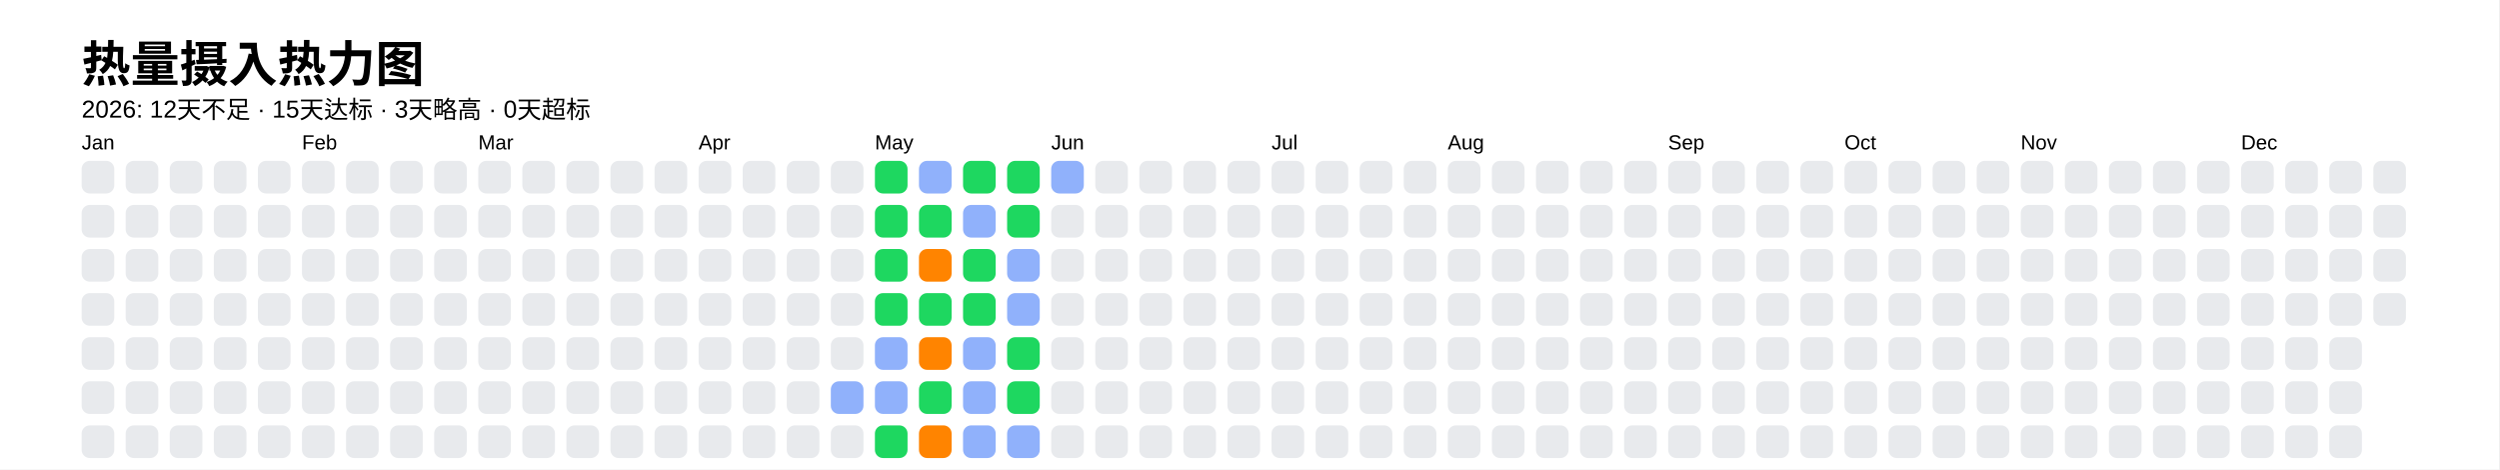
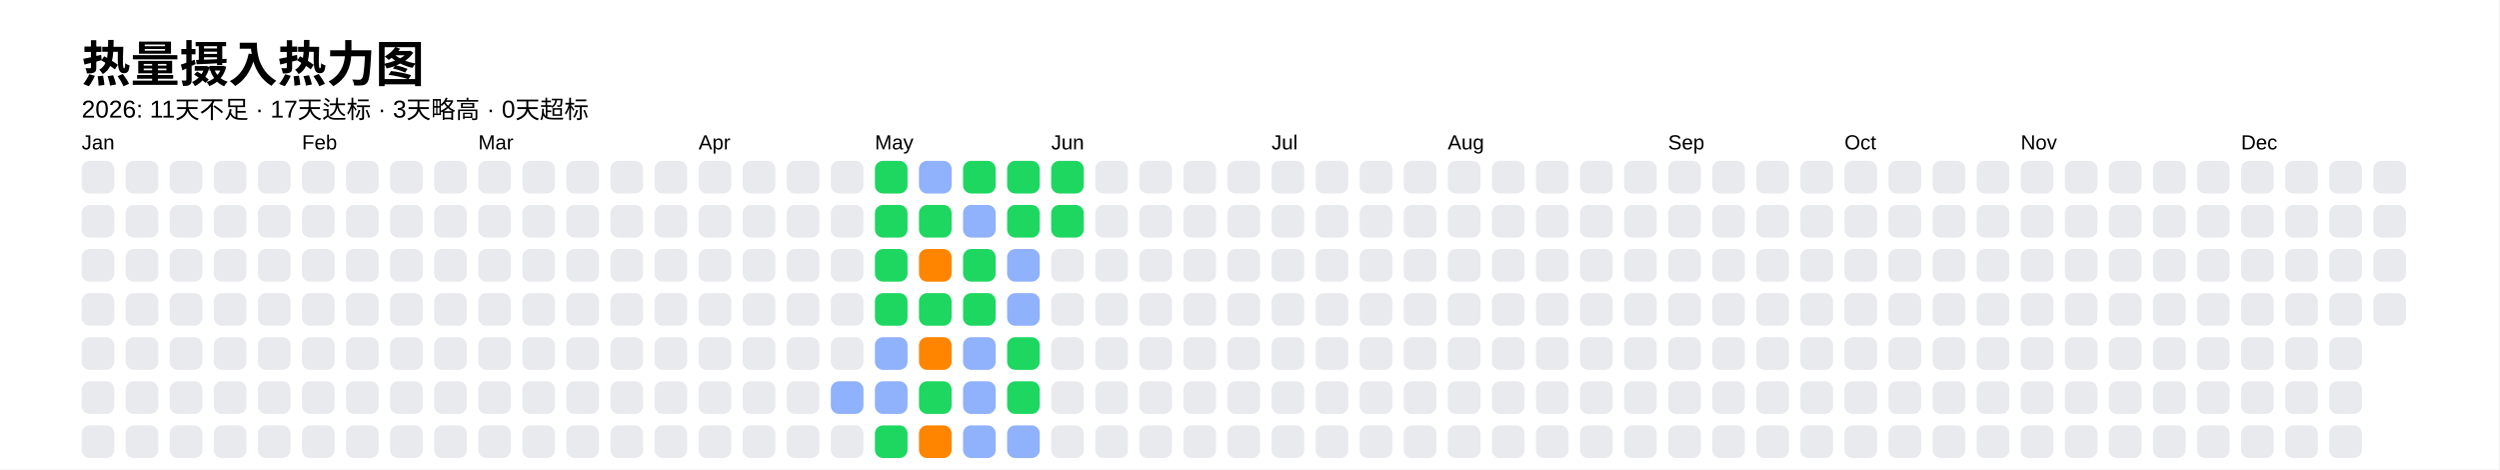
<svg xmlns="http://www.w3.org/2000/svg" style="background-color:white;" baseProfile="full" height="57.5mm" version="1.1" viewBox="0,0,306.2,57.5" width="306.2mm">
  <defs />
  <rect fill="#FFFFFF" height="57.5" width="306.2" x="0" y="0" />
  <text fill="#000000" style="font-size:6px; font-family:Arial; font-weight:bold;" x="10" y="10">热量摄入热力图</text>
-   <text fill="#000000" style="font-size:3px; font-family:Arial;" x="10" y="14.4">2026: 12天不足 · 15天达标 · 3天略高 · 0天超标</text>
+   <text fill="#000000" style="font-size:3px; font-family:Arial;" x="10" y="14.4">2026: 11天不足 · 17天达标 · 3天略高 · 0天超标</text>
  <text fill="#000000" style="font-size:2.5px; font-family:Arial" x="10" y="18.3">Jan</text>
  <rect fill="#E8EAED" height="4" rx="1" ry="1" width="4" x="10" y="19.7" />
  <rect fill="#E8EAED" height="4" rx="1" ry="1" width="4" x="10" y="25.1" />
  <rect fill="#E8EAED" height="4" rx="1" ry="1" width="4" x="10" y="30.5" />
  <rect fill="#E8EAED" height="4" rx="1" ry="1" width="4" x="10" y="35.9" />
  <rect fill="#E8EAED" height="4" rx="1" ry="1" width="4" x="10" y="41.3" />
  <rect fill="#E8EAED" height="4" rx="1" ry="1" width="4" x="10" y="46.7" />
  <rect fill="#E8EAED" height="4" rx="1" ry="1" width="4" x="10" y="52.1" />
  <rect fill="#E8EAED" height="4" rx="1" ry="1" width="4" x="15.4" y="19.7" />
  <rect fill="#E8EAED" height="4" rx="1" ry="1" width="4" x="15.4" y="25.1" />
  <rect fill="#E8EAED" height="4" rx="1" ry="1" width="4" x="15.4" y="30.5" />
  <rect fill="#E8EAED" height="4" rx="1" ry="1" width="4" x="15.4" y="35.9" />
  <rect fill="#E8EAED" height="4" rx="1" ry="1" width="4" x="15.4" y="41.3" />
  <rect fill="#E8EAED" height="4" rx="1" ry="1" width="4" x="15.4" y="46.7" />
  <rect fill="#E8EAED" height="4" rx="1" ry="1" width="4" x="15.4" y="52.1" />
  <rect fill="#E8EAED" height="4" rx="1" ry="1" width="4" x="20.8" y="19.7" />
  <rect fill="#E8EAED" height="4" rx="1" ry="1" width="4" x="20.8" y="25.1" />
  <rect fill="#E8EAED" height="4" rx="1" ry="1" width="4" x="20.8" y="30.5" />
  <rect fill="#E8EAED" height="4" rx="1" ry="1" width="4" x="20.8" y="35.9" />
  <rect fill="#E8EAED" height="4" rx="1" ry="1" width="4" x="20.8" y="41.3" />
  <rect fill="#E8EAED" height="4" rx="1" ry="1" width="4" x="20.8" y="46.7" />
  <rect fill="#E8EAED" height="4" rx="1" ry="1" width="4" x="20.8" y="52.1" />
  <rect fill="#E8EAED" height="4" rx="1" ry="1" width="4" x="26.2" y="19.7" />
  <rect fill="#E8EAED" height="4" rx="1" ry="1" width="4" x="26.2" y="25.1" />
  <rect fill="#E8EAED" height="4" rx="1" ry="1" width="4" x="26.2" y="30.5" />
  <rect fill="#E8EAED" height="4" rx="1" ry="1" width="4" x="26.2" y="35.9" />
  <rect fill="#E8EAED" height="4" rx="1" ry="1" width="4" x="26.2" y="41.3" />
  <rect fill="#E8EAED" height="4" rx="1" ry="1" width="4" x="26.2" y="46.7" />
  <rect fill="#E8EAED" height="4" rx="1" ry="1" width="4" x="26.2" y="52.1" />
  <rect fill="#E8EAED" height="4" rx="1" ry="1" width="4" x="31.6" y="19.7" />
  <rect fill="#E8EAED" height="4" rx="1" ry="1" width="4" x="31.6" y="25.1" />
  <rect fill="#E8EAED" height="4" rx="1" ry="1" width="4" x="31.6" y="30.5" />
  <rect fill="#E8EAED" height="4" rx="1" ry="1" width="4" x="31.6" y="35.9" />
  <rect fill="#E8EAED" height="4" rx="1" ry="1" width="4" x="31.6" y="41.3" />
  <rect fill="#E8EAED" height="4" rx="1" ry="1" width="4" x="31.6" y="46.7" />
  <rect fill="#E8EAED" height="4" rx="1" ry="1" width="4" x="31.6" y="52.1" />
  <text fill="#000000" style="font-size:2.5px; font-family:Arial" x="37.0" y="18.3">Feb</text>
  <rect fill="#E8EAED" height="4" rx="1" ry="1" width="4" x="37.0" y="19.7" />
  <rect fill="#E8EAED" height="4" rx="1" ry="1" width="4" x="37.0" y="25.1" />
  <rect fill="#E8EAED" height="4" rx="1" ry="1" width="4" x="37.0" y="30.5" />
  <rect fill="#E8EAED" height="4" rx="1" ry="1" width="4" x="37.0" y="35.9" />
  <rect fill="#E8EAED" height="4" rx="1" ry="1" width="4" x="37.0" y="41.3" />
  <rect fill="#E8EAED" height="4" rx="1" ry="1" width="4" x="37.0" y="46.7" />
  <rect fill="#E8EAED" height="4" rx="1" ry="1" width="4" x="37.0" y="52.1" />
  <rect fill="#E8EAED" height="4" rx="1" ry="1" width="4" x="42.4" y="19.7" />
  <rect fill="#E8EAED" height="4" rx="1" ry="1" width="4" x="42.4" y="25.1" />
  <rect fill="#E8EAED" height="4" rx="1" ry="1" width="4" x="42.4" y="30.5" />
  <rect fill="#E8EAED" height="4" rx="1" ry="1" width="4" x="42.4" y="35.9" />
  <rect fill="#E8EAED" height="4" rx="1" ry="1" width="4" x="42.4" y="41.3" />
  <rect fill="#E8EAED" height="4" rx="1" ry="1" width="4" x="42.4" y="46.7" />
  <rect fill="#E8EAED" height="4" rx="1" ry="1" width="4" x="42.4" y="52.1" />
  <rect fill="#E8EAED" height="4" rx="1" ry="1" width="4" x="47.8" y="19.7" />
  <rect fill="#E8EAED" height="4" rx="1" ry="1" width="4" x="47.8" y="25.1" />
  <rect fill="#E8EAED" height="4" rx="1" ry="1" width="4" x="47.8" y="30.5" />
  <rect fill="#E8EAED" height="4" rx="1" ry="1" width="4" x="47.8" y="35.9" />
  <rect fill="#E8EAED" height="4" rx="1" ry="1" width="4" x="47.8" y="41.3" />
  <rect fill="#E8EAED" height="4" rx="1" ry="1" width="4" x="47.8" y="46.7" />
  <rect fill="#E8EAED" height="4" rx="1" ry="1" width="4" x="47.8" y="52.1" />
  <rect fill="#E8EAED" height="4" rx="1" ry="1" width="4" x="53.2" y="19.7" />
  <rect fill="#E8EAED" height="4" rx="1" ry="1" width="4" x="53.2" y="25.1" />
  <rect fill="#E8EAED" height="4" rx="1" ry="1" width="4" x="53.2" y="30.5" />
  <rect fill="#E8EAED" height="4" rx="1" ry="1" width="4" x="53.2" y="35.9" />
  <rect fill="#E8EAED" height="4" rx="1" ry="1" width="4" x="53.2" y="41.3" />
  <rect fill="#E8EAED" height="4" rx="1" ry="1" width="4" x="53.2" y="46.7" />
  <rect fill="#E8EAED" height="4" rx="1" ry="1" width="4" x="53.2" y="52.1" />
  <text fill="#000000" style="font-size:2.5px; font-family:Arial" x="58.6" y="18.3">Mar</text>
  <rect fill="#E8EAED" height="4" rx="1" ry="1" width="4" x="58.6" y="19.7" />
  <rect fill="#E8EAED" height="4" rx="1" ry="1" width="4" x="58.6" y="25.1" />
  <rect fill="#E8EAED" height="4" rx="1" ry="1" width="4" x="58.6" y="30.5" />
  <rect fill="#E8EAED" height="4" rx="1" ry="1" width="4" x="58.6" y="35.9" />
  <rect fill="#E8EAED" height="4" rx="1" ry="1" width="4" x="58.6" y="41.3" />
  <rect fill="#E8EAED" height="4" rx="1" ry="1" width="4" x="58.6" y="46.7" />
  <rect fill="#E8EAED" height="4" rx="1" ry="1" width="4" x="58.6" y="52.1" />
  <rect fill="#E8EAED" height="4" rx="1" ry="1" width="4" x="64" y="19.7" />
  <rect fill="#E8EAED" height="4" rx="1" ry="1" width="4" x="64" y="25.1" />
  <rect fill="#E8EAED" height="4" rx="1" ry="1" width="4" x="64" y="30.5" />
  <rect fill="#E8EAED" height="4" rx="1" ry="1" width="4" x="64" y="35.9" />
  <rect fill="#E8EAED" height="4" rx="1" ry="1" width="4" x="64" y="41.3" />
  <rect fill="#E8EAED" height="4" rx="1" ry="1" width="4" x="64" y="46.7" />
  <rect fill="#E8EAED" height="4" rx="1" ry="1" width="4" x="64" y="52.1" />
  <rect fill="#E8EAED" height="4" rx="1" ry="1" width="4" x="69.4" y="19.7" />
  <rect fill="#E8EAED" height="4" rx="1" ry="1" width="4" x="69.4" y="25.1" />
  <rect fill="#E8EAED" height="4" rx="1" ry="1" width="4" x="69.4" y="30.5" />
  <rect fill="#E8EAED" height="4" rx="1" ry="1" width="4" x="69.4" y="35.9" />
  <rect fill="#E8EAED" height="4" rx="1" ry="1" width="4" x="69.4" y="41.3" />
  <rect fill="#E8EAED" height="4" rx="1" ry="1" width="4" x="69.4" y="46.7" />
  <rect fill="#E8EAED" height="4" rx="1" ry="1" width="4" x="69.4" y="52.1" />
  <rect fill="#E8EAED" height="4" rx="1" ry="1" width="4" x="74.8" y="19.7" />
  <rect fill="#E8EAED" height="4" rx="1" ry="1" width="4" x="74.8" y="25.1" />
  <rect fill="#E8EAED" height="4" rx="1" ry="1" width="4" x="74.8" y="30.5" />
  <rect fill="#E8EAED" height="4" rx="1" ry="1" width="4" x="74.8" y="35.9" />
  <rect fill="#E8EAED" height="4" rx="1" ry="1" width="4" x="74.8" y="41.3" />
  <rect fill="#E8EAED" height="4" rx="1" ry="1" width="4" x="74.8" y="46.7" />
  <rect fill="#E8EAED" height="4" rx="1" ry="1" width="4" x="74.8" y="52.1" />
  <rect fill="#E8EAED" height="4" rx="1" ry="1" width="4" x="80.2" y="19.7" />
  <rect fill="#E8EAED" height="4" rx="1" ry="1" width="4" x="80.2" y="25.1" />
  <rect fill="#E8EAED" height="4" rx="1" ry="1" width="4" x="80.2" y="30.5" />
  <rect fill="#E8EAED" height="4" rx="1" ry="1" width="4" x="80.2" y="35.9" />
  <rect fill="#E8EAED" height="4" rx="1" ry="1" width="4" x="80.2" y="41.3" />
  <rect fill="#E8EAED" height="4" rx="1" ry="1" width="4" x="80.2" y="46.7" />
  <rect fill="#E8EAED" height="4" rx="1" ry="1" width="4" x="80.2" y="52.1" />
  <text fill="#000000" style="font-size:2.5px; font-family:Arial" x="85.6" y="18.3">Apr</text>
  <rect fill="#E8EAED" height="4" rx="1" ry="1" width="4" x="85.6" y="19.7" />
  <rect fill="#E8EAED" height="4" rx="1" ry="1" width="4" x="85.6" y="25.1" />
  <rect fill="#E8EAED" height="4" rx="1" ry="1" width="4" x="85.6" y="30.5" />
  <rect fill="#E8EAED" height="4" rx="1" ry="1" width="4" x="85.6" y="35.9" />
  <rect fill="#E8EAED" height="4" rx="1" ry="1" width="4" x="85.6" y="41.3" />
  <rect fill="#E8EAED" height="4" rx="1" ry="1" width="4" x="85.6" y="46.7" />
  <rect fill="#E8EAED" height="4" rx="1" ry="1" width="4" x="85.6" y="52.1" />
  <rect fill="#E8EAED" height="4" rx="1" ry="1" width="4" x="91" y="19.7" />
  <rect fill="#E8EAED" height="4" rx="1" ry="1" width="4" x="91" y="25.1" />
  <rect fill="#E8EAED" height="4" rx="1" ry="1" width="4" x="91" y="30.5" />
  <rect fill="#E8EAED" height="4" rx="1" ry="1" width="4" x="91" y="35.9" />
  <rect fill="#E8EAED" height="4" rx="1" ry="1" width="4" x="91" y="41.3" />
  <rect fill="#E8EAED" height="4" rx="1" ry="1" width="4" x="91" y="46.7" />
  <rect fill="#E8EAED" height="4" rx="1" ry="1" width="4" x="91" y="52.1" />
  <rect fill="#E8EAED" height="4" rx="1" ry="1" width="4" x="96.4" y="19.7" />
  <rect fill="#E8EAED" height="4" rx="1" ry="1" width="4" x="96.4" y="25.1" />
  <rect fill="#E8EAED" height="4" rx="1" ry="1" width="4" x="96.4" y="30.5" />
  <rect fill="#E8EAED" height="4" rx="1" ry="1" width="4" x="96.4" y="35.9" />
  <rect fill="#E8EAED" height="4" rx="1" ry="1" width="4" x="96.4" y="41.3" />
  <rect fill="#E8EAED" height="4" rx="1" ry="1" width="4" x="96.4" y="46.7" />
  <rect fill="#E8EAED" height="4" rx="1" ry="1" width="4" x="96.4" y="52.1" />
  <rect fill="#E8EAED" height="4" rx="1" ry="1" width="4" x="101.8" y="19.7" />
  <rect fill="#E8EAED" height="4" rx="1" ry="1" width="4" x="101.8" y="25.1" />
  <rect fill="#E8EAED" height="4" rx="1" ry="1" width="4" x="101.8" y="30.5" />
  <rect fill="#E8EAED" height="4" rx="1" ry="1" width="4" x="101.8" y="35.9" />
  <rect fill="#E8EAED" height="4" rx="1" ry="1" width="4" x="101.8" y="41.3" />
  <rect fill="#90b1fb" height="4" rx="1" ry="1" width="4" x="101.8" y="46.7" />
  <rect fill="#E8EAED" height="4" rx="1" ry="1" width="4" x="101.8" y="52.1" />
  <text fill="#000000" style="font-size:2.5px; font-family:Arial" x="107.2" y="18.3">May</text>
  <rect fill="#1ed760" height="4" rx="1" ry="1" width="4" x="107.2" y="19.7" />
  <rect fill="#1ed760" height="4" rx="1" ry="1" width="4" x="107.2" y="25.1" />
  <rect fill="#1ed760" height="4" rx="1" ry="1" width="4" x="107.2" y="30.5" />
  <rect fill="#1ed760" height="4" rx="1" ry="1" width="4" x="107.2" y="35.9" />
  <rect fill="#90b1fb" height="4" rx="1" ry="1" width="4" x="107.2" y="41.3" />
  <rect fill="#90b1fb" height="4" rx="1" ry="1" width="4" x="107.2" y="46.7" />
  <rect fill="#1ed760" height="4" rx="1" ry="1" width="4" x="107.2" y="52.1" />
  <rect fill="#90b1fb" height="4" rx="1" ry="1" width="4" x="112.6" y="19.7" />
  <rect fill="#1ed760" height="4" rx="1" ry="1" width="4" x="112.6" y="25.1" />
  <rect fill="#ff8400" height="4" rx="1" ry="1" width="4" x="112.6" y="30.5" />
  <rect fill="#1ed760" height="4" rx="1" ry="1" width="4" x="112.6" y="35.9" />
  <rect fill="#ff8400" height="4" rx="1" ry="1" width="4" x="112.6" y="41.3" />
  <rect fill="#1ed760" height="4" rx="1" ry="1" width="4" x="112.6" y="46.7" />
  <rect fill="#ff8400" height="4" rx="1" ry="1" width="4" x="112.6" y="52.1" />
  <rect fill="#1ed760" height="4" rx="1" ry="1" width="4" x="118" y="19.7" />
  <rect fill="#90b1fb" height="4" rx="1" ry="1" width="4" x="118" y="25.1" />
  <rect fill="#1ed760" height="4" rx="1" ry="1" width="4" x="118" y="30.5" />
  <rect fill="#1ed760" height="4" rx="1" ry="1" width="4" x="118" y="35.9" />
  <rect fill="#90b1fb" height="4" rx="1" ry="1" width="4" x="118" y="41.3" />
  <rect fill="#90b1fb" height="4" rx="1" ry="1" width="4" x="118" y="46.7" />
  <rect fill="#90b1fb" height="4" rx="1" ry="1" width="4" x="118" y="52.1" />
  <rect fill="#1ed760" height="4" rx="1" ry="1" width="4" x="123.4" y="19.7" />
  <rect fill="#1ed760" height="4" rx="1" ry="1" width="4" x="123.4" y="25.1" />
  <rect fill="#90b1fb" height="4" rx="1" ry="1" width="4" x="123.4" y="30.5" />
  <rect fill="#90b1fb" height="4" rx="1" ry="1" width="4" x="123.4" y="35.9" />
  <rect fill="#1ed760" height="4" rx="1" ry="1" width="4" x="123.4" y="41.3" />
  <rect fill="#1ed760" height="4" rx="1" ry="1" width="4" x="123.4" y="46.7" />
  <rect fill="#90b1fb" height="4" rx="1" ry="1" width="4" x="123.4" y="52.1" />
  <text fill="#000000" style="font-size:2.5px; font-family:Arial" x="128.8" y="18.3">Jun</text>
-   <rect fill="#90b1fb" height="4" rx="1" ry="1" width="4" x="128.8" y="19.7" />
-   <rect fill="#E8EAED" height="4" rx="1" ry="1" width="4" x="128.8" y="25.1" />
+   <rect fill="#1ed760" height="4" rx="1" ry="1" width="4" x="128.8" y="19.7" />
+   <rect fill="#1ed760" height="4" rx="1" ry="1" width="4" x="128.8" y="25.1" />
  <rect fill="#E8EAED" height="4" rx="1" ry="1" width="4" x="128.8" y="30.5" />
  <rect fill="#E8EAED" height="4" rx="1" ry="1" width="4" x="128.8" y="35.9" />
  <rect fill="#E8EAED" height="4" rx="1" ry="1" width="4" x="128.8" y="41.3" />
  <rect fill="#E8EAED" height="4" rx="1" ry="1" width="4" x="128.8" y="46.7" />
  <rect fill="#E8EAED" height="4" rx="1" ry="1" width="4" x="128.8" y="52.1" />
  <rect fill="#E8EAED" height="4" rx="1" ry="1" width="4" x="134.2" y="19.7" />
  <rect fill="#E8EAED" height="4" rx="1" ry="1" width="4" x="134.2" y="25.1" />
  <rect fill="#E8EAED" height="4" rx="1" ry="1" width="4" x="134.2" y="30.5" />
  <rect fill="#E8EAED" height="4" rx="1" ry="1" width="4" x="134.2" y="35.9" />
  <rect fill="#E8EAED" height="4" rx="1" ry="1" width="4" x="134.2" y="41.3" />
  <rect fill="#E8EAED" height="4" rx="1" ry="1" width="4" x="134.2" y="46.7" />
  <rect fill="#E8EAED" height="4" rx="1" ry="1" width="4" x="134.2" y="52.1" />
  <rect fill="#E8EAED" height="4" rx="1" ry="1" width="4" x="139.6" y="19.7" />
  <rect fill="#E8EAED" height="4" rx="1" ry="1" width="4" x="139.6" y="25.1" />
  <rect fill="#E8EAED" height="4" rx="1" ry="1" width="4" x="139.6" y="30.5" />
  <rect fill="#E8EAED" height="4" rx="1" ry="1" width="4" x="139.6" y="35.9" />
  <rect fill="#E8EAED" height="4" rx="1" ry="1" width="4" x="139.6" y="41.3" />
  <rect fill="#E8EAED" height="4" rx="1" ry="1" width="4" x="139.6" y="46.7" />
  <rect fill="#E8EAED" height="4" rx="1" ry="1" width="4" x="139.6" y="52.1" />
  <rect fill="#E8EAED" height="4" rx="1" ry="1" width="4" x="145" y="19.7" />
  <rect fill="#E8EAED" height="4" rx="1" ry="1" width="4" x="145" y="25.1" />
  <rect fill="#E8EAED" height="4" rx="1" ry="1" width="4" x="145" y="30.5" />
  <rect fill="#E8EAED" height="4" rx="1" ry="1" width="4" x="145" y="35.9" />
  <rect fill="#E8EAED" height="4" rx="1" ry="1" width="4" x="145" y="41.3" />
  <rect fill="#E8EAED" height="4" rx="1" ry="1" width="4" x="145" y="46.7" />
  <rect fill="#E8EAED" height="4" rx="1" ry="1" width="4" x="145" y="52.1" />
  <rect fill="#E8EAED" height="4" rx="1" ry="1" width="4" x="150.4" y="19.7" />
  <rect fill="#E8EAED" height="4" rx="1" ry="1" width="4" x="150.4" y="25.1" />
  <rect fill="#E8EAED" height="4" rx="1" ry="1" width="4" x="150.4" y="30.5" />
  <rect fill="#E8EAED" height="4" rx="1" ry="1" width="4" x="150.4" y="35.9" />
  <rect fill="#E8EAED" height="4" rx="1" ry="1" width="4" x="150.4" y="41.3" />
  <rect fill="#E8EAED" height="4" rx="1" ry="1" width="4" x="150.4" y="46.7" />
  <rect fill="#E8EAED" height="4" rx="1" ry="1" width="4" x="150.4" y="52.1" />
  <text fill="#000000" style="font-size:2.5px; font-family:Arial" x="155.8" y="18.3">Jul</text>
  <rect fill="#E8EAED" height="4" rx="1" ry="1" width="4" x="155.8" y="19.7" />
  <rect fill="#E8EAED" height="4" rx="1" ry="1" width="4" x="155.8" y="25.1" />
  <rect fill="#E8EAED" height="4" rx="1" ry="1" width="4" x="155.8" y="30.5" />
  <rect fill="#E8EAED" height="4" rx="1" ry="1" width="4" x="155.8" y="35.9" />
  <rect fill="#E8EAED" height="4" rx="1" ry="1" width="4" x="155.8" y="41.3" />
  <rect fill="#E8EAED" height="4" rx="1" ry="1" width="4" x="155.8" y="46.7" />
  <rect fill="#E8EAED" height="4" rx="1" ry="1" width="4" x="155.8" y="52.1" />
  <rect fill="#E8EAED" height="4" rx="1" ry="1" width="4" x="161.2" y="19.7" />
  <rect fill="#E8EAED" height="4" rx="1" ry="1" width="4" x="161.2" y="25.1" />
  <rect fill="#E8EAED" height="4" rx="1" ry="1" width="4" x="161.2" y="30.5" />
  <rect fill="#E8EAED" height="4" rx="1" ry="1" width="4" x="161.2" y="35.9" />
  <rect fill="#E8EAED" height="4" rx="1" ry="1" width="4" x="161.2" y="41.3" />
  <rect fill="#E8EAED" height="4" rx="1" ry="1" width="4" x="161.2" y="46.7" />
  <rect fill="#E8EAED" height="4" rx="1" ry="1" width="4" x="161.2" y="52.1" />
  <rect fill="#E8EAED" height="4" rx="1" ry="1" width="4" x="166.6" y="19.7" />
  <rect fill="#E8EAED" height="4" rx="1" ry="1" width="4" x="166.6" y="25.1" />
  <rect fill="#E8EAED" height="4" rx="1" ry="1" width="4" x="166.6" y="30.5" />
  <rect fill="#E8EAED" height="4" rx="1" ry="1" width="4" x="166.6" y="35.9" />
  <rect fill="#E8EAED" height="4" rx="1" ry="1" width="4" x="166.6" y="41.3" />
  <rect fill="#E8EAED" height="4" rx="1" ry="1" width="4" x="166.6" y="46.7" />
  <rect fill="#E8EAED" height="4" rx="1" ry="1" width="4" x="166.6" y="52.1" />
  <rect fill="#E8EAED" height="4" rx="1" ry="1" width="4" x="172" y="19.7" />
  <rect fill="#E8EAED" height="4" rx="1" ry="1" width="4" x="172" y="25.1" />
  <rect fill="#E8EAED" height="4" rx="1" ry="1" width="4" x="172" y="30.5" />
  <rect fill="#E8EAED" height="4" rx="1" ry="1" width="4" x="172" y="35.9" />
  <rect fill="#E8EAED" height="4" rx="1" ry="1" width="4" x="172" y="41.3" />
  <rect fill="#E8EAED" height="4" rx="1" ry="1" width="4" x="172" y="46.7" />
  <rect fill="#E8EAED" height="4" rx="1" ry="1" width="4" x="172" y="52.1" />
  <text fill="#000000" style="font-size:2.5px; font-family:Arial" x="177.4" y="18.3">Aug</text>
  <rect fill="#E8EAED" height="4" rx="1" ry="1" width="4" x="177.4" y="19.7" />
  <rect fill="#E8EAED" height="4" rx="1" ry="1" width="4" x="177.4" y="25.1" />
  <rect fill="#E8EAED" height="4" rx="1" ry="1" width="4" x="177.4" y="30.5" />
  <rect fill="#E8EAED" height="4" rx="1" ry="1" width="4" x="177.4" y="35.9" />
  <rect fill="#E8EAED" height="4" rx="1" ry="1" width="4" x="177.4" y="41.3" />
  <rect fill="#E8EAED" height="4" rx="1" ry="1" width="4" x="177.4" y="46.7" />
  <rect fill="#E8EAED" height="4" rx="1" ry="1" width="4" x="177.4" y="52.1" />
  <rect fill="#E8EAED" height="4" rx="1" ry="1" width="4" x="182.8" y="19.7" />
  <rect fill="#E8EAED" height="4" rx="1" ry="1" width="4" x="182.8" y="25.1" />
  <rect fill="#E8EAED" height="4" rx="1" ry="1" width="4" x="182.8" y="30.5" />
  <rect fill="#E8EAED" height="4" rx="1" ry="1" width="4" x="182.8" y="35.9" />
  <rect fill="#E8EAED" height="4" rx="1" ry="1" width="4" x="182.8" y="41.3" />
  <rect fill="#E8EAED" height="4" rx="1" ry="1" width="4" x="182.8" y="46.7" />
  <rect fill="#E8EAED" height="4" rx="1" ry="1" width="4" x="182.8" y="52.1" />
  <rect fill="#E8EAED" height="4" rx="1" ry="1" width="4" x="188.2" y="19.7" />
  <rect fill="#E8EAED" height="4" rx="1" ry="1" width="4" x="188.2" y="25.1" />
  <rect fill="#E8EAED" height="4" rx="1" ry="1" width="4" x="188.2" y="30.5" />
  <rect fill="#E8EAED" height="4" rx="1" ry="1" width="4" x="188.2" y="35.9" />
  <rect fill="#E8EAED" height="4" rx="1" ry="1" width="4" x="188.2" y="41.3" />
  <rect fill="#E8EAED" height="4" rx="1" ry="1" width="4" x="188.2" y="46.7" />
  <rect fill="#E8EAED" height="4" rx="1" ry="1" width="4" x="188.2" y="52.1" />
  <rect fill="#E8EAED" height="4" rx="1" ry="1" width="4" x="193.6" y="19.7" />
  <rect fill="#E8EAED" height="4" rx="1" ry="1" width="4" x="193.6" y="25.1" />
  <rect fill="#E8EAED" height="4" rx="1" ry="1" width="4" x="193.6" y="30.5" />
  <rect fill="#E8EAED" height="4" rx="1" ry="1" width="4" x="193.6" y="35.9" />
  <rect fill="#E8EAED" height="4" rx="1" ry="1" width="4" x="193.6" y="41.3" />
  <rect fill="#E8EAED" height="4" rx="1" ry="1" width="4" x="193.6" y="46.7" />
  <rect fill="#E8EAED" height="4" rx="1" ry="1" width="4" x="193.6" y="52.1" />
  <rect fill="#E8EAED" height="4" rx="1" ry="1" width="4" x="199" y="19.7" />
  <rect fill="#E8EAED" height="4" rx="1" ry="1" width="4" x="199" y="25.1" />
  <rect fill="#E8EAED" height="4" rx="1" ry="1" width="4" x="199" y="30.5" />
  <rect fill="#E8EAED" height="4" rx="1" ry="1" width="4" x="199" y="35.9" />
  <rect fill="#E8EAED" height="4" rx="1" ry="1" width="4" x="199" y="41.3" />
  <rect fill="#E8EAED" height="4" rx="1" ry="1" width="4" x="199" y="46.7" />
  <rect fill="#E8EAED" height="4" rx="1" ry="1" width="4" x="199" y="52.1" />
  <text fill="#000000" style="font-size:2.5px; font-family:Arial" x="204.4" y="18.3">Sep</text>
  <rect fill="#E8EAED" height="4" rx="1" ry="1" width="4" x="204.4" y="19.7" />
  <rect fill="#E8EAED" height="4" rx="1" ry="1" width="4" x="204.4" y="25.1" />
  <rect fill="#E8EAED" height="4" rx="1" ry="1" width="4" x="204.4" y="30.5" />
  <rect fill="#E8EAED" height="4" rx="1" ry="1" width="4" x="204.4" y="35.9" />
  <rect fill="#E8EAED" height="4" rx="1" ry="1" width="4" x="204.4" y="41.3" />
  <rect fill="#E8EAED" height="4" rx="1" ry="1" width="4" x="204.4" y="46.7" />
  <rect fill="#E8EAED" height="4" rx="1" ry="1" width="4" x="204.4" y="52.1" />
  <rect fill="#E8EAED" height="4" rx="1" ry="1" width="4" x="209.8" y="19.7" />
  <rect fill="#E8EAED" height="4" rx="1" ry="1" width="4" x="209.8" y="25.1" />
  <rect fill="#E8EAED" height="4" rx="1" ry="1" width="4" x="209.8" y="30.5" />
  <rect fill="#E8EAED" height="4" rx="1" ry="1" width="4" x="209.8" y="35.9" />
  <rect fill="#E8EAED" height="4" rx="1" ry="1" width="4" x="209.8" y="41.3" />
  <rect fill="#E8EAED" height="4" rx="1" ry="1" width="4" x="209.8" y="46.7" />
  <rect fill="#E8EAED" height="4" rx="1" ry="1" width="4" x="209.8" y="52.1" />
  <rect fill="#E8EAED" height="4" rx="1" ry="1" width="4" x="215.2" y="19.7" />
  <rect fill="#E8EAED" height="4" rx="1" ry="1" width="4" x="215.2" y="25.1" />
  <rect fill="#E8EAED" height="4" rx="1" ry="1" width="4" x="215.2" y="30.5" />
  <rect fill="#E8EAED" height="4" rx="1" ry="1" width="4" x="215.2" y="35.9" />
  <rect fill="#E8EAED" height="4" rx="1" ry="1" width="4" x="215.2" y="41.3" />
  <rect fill="#E8EAED" height="4" rx="1" ry="1" width="4" x="215.2" y="46.7" />
  <rect fill="#E8EAED" height="4" rx="1" ry="1" width="4" x="215.2" y="52.1" />
  <rect fill="#E8EAED" height="4" rx="1" ry="1" width="4" x="220.6" y="19.7" />
  <rect fill="#E8EAED" height="4" rx="1" ry="1" width="4" x="220.6" y="25.1" />
  <rect fill="#E8EAED" height="4" rx="1" ry="1" width="4" x="220.6" y="30.5" />
  <rect fill="#E8EAED" height="4" rx="1" ry="1" width="4" x="220.6" y="35.9" />
  <rect fill="#E8EAED" height="4" rx="1" ry="1" width="4" x="220.6" y="41.3" />
  <rect fill="#E8EAED" height="4" rx="1" ry="1" width="4" x="220.6" y="46.7" />
  <rect fill="#E8EAED" height="4" rx="1" ry="1" width="4" x="220.6" y="52.1" />
  <text fill="#000000" style="font-size:2.5px; font-family:Arial" x="226" y="18.3">Oct</text>
  <rect fill="#E8EAED" height="4" rx="1" ry="1" width="4" x="226" y="19.7" />
  <rect fill="#E8EAED" height="4" rx="1" ry="1" width="4" x="226" y="25.1" />
  <rect fill="#E8EAED" height="4" rx="1" ry="1" width="4" x="226" y="30.5" />
  <rect fill="#E8EAED" height="4" rx="1" ry="1" width="4" x="226" y="35.9" />
  <rect fill="#E8EAED" height="4" rx="1" ry="1" width="4" x="226" y="41.3" />
  <rect fill="#E8EAED" height="4" rx="1" ry="1" width="4" x="226" y="46.7" />
  <rect fill="#E8EAED" height="4" rx="1" ry="1" width="4" x="226" y="52.1" />
  <rect fill="#E8EAED" height="4" rx="1" ry="1" width="4" x="231.4" y="19.7" />
  <rect fill="#E8EAED" height="4" rx="1" ry="1" width="4" x="231.4" y="25.1" />
  <rect fill="#E8EAED" height="4" rx="1" ry="1" width="4" x="231.4" y="30.5" />
  <rect fill="#E8EAED" height="4" rx="1" ry="1" width="4" x="231.4" y="35.9" />
  <rect fill="#E8EAED" height="4" rx="1" ry="1" width="4" x="231.4" y="41.3" />
  <rect fill="#E8EAED" height="4" rx="1" ry="1" width="4" x="231.4" y="46.7" />
  <rect fill="#E8EAED" height="4" rx="1" ry="1" width="4" x="231.4" y="52.1" />
  <rect fill="#E8EAED" height="4" rx="1" ry="1" width="4" x="236.8" y="19.7" />
  <rect fill="#E8EAED" height="4" rx="1" ry="1" width="4" x="236.8" y="25.1" />
  <rect fill="#E8EAED" height="4" rx="1" ry="1" width="4" x="236.8" y="30.5" />
  <rect fill="#E8EAED" height="4" rx="1" ry="1" width="4" x="236.8" y="35.9" />
  <rect fill="#E8EAED" height="4" rx="1" ry="1" width="4" x="236.8" y="41.3" />
  <rect fill="#E8EAED" height="4" rx="1" ry="1" width="4" x="236.8" y="46.7" />
  <rect fill="#E8EAED" height="4" rx="1" ry="1" width="4" x="236.8" y="52.1" />
  <rect fill="#E8EAED" height="4" rx="1" ry="1" width="4" x="242.2" y="19.7" />
  <rect fill="#E8EAED" height="4" rx="1" ry="1" width="4" x="242.2" y="25.1" />
  <rect fill="#E8EAED" height="4" rx="1" ry="1" width="4" x="242.2" y="30.5" />
  <rect fill="#E8EAED" height="4" rx="1" ry="1" width="4" x="242.2" y="35.9" />
  <rect fill="#E8EAED" height="4" rx="1" ry="1" width="4" x="242.2" y="41.3" />
  <rect fill="#E8EAED" height="4" rx="1" ry="1" width="4" x="242.2" y="46.7" />
  <rect fill="#E8EAED" height="4" rx="1" ry="1" width="4" x="242.2" y="52.1" />
  <text fill="#000000" style="font-size:2.5px; font-family:Arial" x="247.6" y="18.3">Nov</text>
  <rect fill="#E8EAED" height="4" rx="1" ry="1" width="4" x="247.6" y="19.7" />
  <rect fill="#E8EAED" height="4" rx="1" ry="1" width="4" x="247.6" y="25.1" />
  <rect fill="#E8EAED" height="4" rx="1" ry="1" width="4" x="247.6" y="30.5" />
  <rect fill="#E8EAED" height="4" rx="1" ry="1" width="4" x="247.6" y="35.9" />
  <rect fill="#E8EAED" height="4" rx="1" ry="1" width="4" x="247.6" y="41.3" />
  <rect fill="#E8EAED" height="4" rx="1" ry="1" width="4" x="247.6" y="46.7" />
  <rect fill="#E8EAED" height="4" rx="1" ry="1" width="4" x="247.6" y="52.1" />
  <rect fill="#E8EAED" height="4" rx="1" ry="1" width="4" x="253" y="19.7" />
  <rect fill="#E8EAED" height="4" rx="1" ry="1" width="4" x="253" y="25.1" />
  <rect fill="#E8EAED" height="4" rx="1" ry="1" width="4" x="253" y="30.5" />
  <rect fill="#E8EAED" height="4" rx="1" ry="1" width="4" x="253" y="35.9" />
  <rect fill="#E8EAED" height="4" rx="1" ry="1" width="4" x="253" y="41.3" />
  <rect fill="#E8EAED" height="4" rx="1" ry="1" width="4" x="253" y="46.7" />
  <rect fill="#E8EAED" height="4" rx="1" ry="1" width="4" x="253" y="52.1" />
  <rect fill="#E8EAED" height="4" rx="1" ry="1" width="4" x="258.4" y="19.7" />
  <rect fill="#E8EAED" height="4" rx="1" ry="1" width="4" x="258.4" y="25.1" />
  <rect fill="#E8EAED" height="4" rx="1" ry="1" width="4" x="258.4" y="30.5" />
  <rect fill="#E8EAED" height="4" rx="1" ry="1" width="4" x="258.4" y="35.9" />
  <rect fill="#E8EAED" height="4" rx="1" ry="1" width="4" x="258.4" y="41.3" />
  <rect fill="#E8EAED" height="4" rx="1" ry="1" width="4" x="258.4" y="46.7" />
  <rect fill="#E8EAED" height="4" rx="1" ry="1" width="4" x="258.4" y="52.1" />
  <rect fill="#E8EAED" height="4" rx="1" ry="1" width="4" x="263.8" y="19.7" />
  <rect fill="#E8EAED" height="4" rx="1" ry="1" width="4" x="263.8" y="25.1" />
  <rect fill="#E8EAED" height="4" rx="1" ry="1" width="4" x="263.8" y="30.5" />
  <rect fill="#E8EAED" height="4" rx="1" ry="1" width="4" x="263.8" y="35.9" />
  <rect fill="#E8EAED" height="4" rx="1" ry="1" width="4" x="263.8" y="41.3" />
  <rect fill="#E8EAED" height="4" rx="1" ry="1" width="4" x="263.8" y="46.7" />
  <rect fill="#E8EAED" height="4" rx="1" ry="1" width="4" x="263.8" y="52.1" />
  <rect fill="#E8EAED" height="4" rx="1" ry="1" width="4" x="269.2" y="19.7" />
  <rect fill="#E8EAED" height="4" rx="1" ry="1" width="4" x="269.2" y="25.1" />
  <rect fill="#E8EAED" height="4" rx="1" ry="1" width="4" x="269.2" y="30.5" />
  <rect fill="#E8EAED" height="4" rx="1" ry="1" width="4" x="269.2" y="35.9" />
  <rect fill="#E8EAED" height="4" rx="1" ry="1" width="4" x="269.2" y="41.3" />
  <rect fill="#E8EAED" height="4" rx="1" ry="1" width="4" x="269.2" y="46.7" />
  <rect fill="#E8EAED" height="4" rx="1" ry="1" width="4" x="269.2" y="52.1" />
  <text fill="#000000" style="font-size:2.5px; font-family:Arial" x="274.6" y="18.3">Dec</text>
  <rect fill="#E8EAED" height="4" rx="1" ry="1" width="4" x="274.6" y="19.7" />
  <rect fill="#E8EAED" height="4" rx="1" ry="1" width="4" x="274.6" y="25.1" />
  <rect fill="#E8EAED" height="4" rx="1" ry="1" width="4" x="274.6" y="30.5" />
  <rect fill="#E8EAED" height="4" rx="1" ry="1" width="4" x="274.6" y="35.9" />
  <rect fill="#E8EAED" height="4" rx="1" ry="1" width="4" x="274.6" y="41.3" />
  <rect fill="#E8EAED" height="4" rx="1" ry="1" width="4" x="274.6" y="46.7" />
  <rect fill="#E8EAED" height="4" rx="1" ry="1" width="4" x="274.6" y="52.1" />
  <rect fill="#E8EAED" height="4" rx="1" ry="1" width="4" x="280" y="19.7" />
  <rect fill="#E8EAED" height="4" rx="1" ry="1" width="4" x="280" y="25.1" />
  <rect fill="#E8EAED" height="4" rx="1" ry="1" width="4" x="280" y="30.5" />
  <rect fill="#E8EAED" height="4" rx="1" ry="1" width="4" x="280" y="35.9" />
  <rect fill="#E8EAED" height="4" rx="1" ry="1" width="4" x="280" y="41.3" />
  <rect fill="#E8EAED" height="4" rx="1" ry="1" width="4" x="280" y="46.7" />
  <rect fill="#E8EAED" height="4" rx="1" ry="1" width="4" x="280" y="52.1" />
  <rect fill="#E8EAED" height="4" rx="1" ry="1" width="4" x="285.4" y="19.7" />
  <rect fill="#E8EAED" height="4" rx="1" ry="1" width="4" x="285.4" y="25.1" />
  <rect fill="#E8EAED" height="4" rx="1" ry="1" width="4" x="285.4" y="30.5" />
  <rect fill="#E8EAED" height="4" rx="1" ry="1" width="4" x="285.4" y="35.9" />
  <rect fill="#E8EAED" height="4" rx="1" ry="1" width="4" x="285.4" y="41.3" />
  <rect fill="#E8EAED" height="4" rx="1" ry="1" width="4" x="285.4" y="46.7" />
  <rect fill="#E8EAED" height="4" rx="1" ry="1" width="4" x="285.4" y="52.1" />
  <rect fill="#E8EAED" height="4" rx="1" ry="1" width="4" x="290.8" y="19.7" />
  <rect fill="#E8EAED" height="4" rx="1" ry="1" width="4" x="290.8" y="25.1" />
  <rect fill="#E8EAED" height="4" rx="1" ry="1" width="4" x="290.8" y="30.5" />
  <rect fill="#E8EAED" height="4" rx="1" ry="1" width="4" x="290.8" y="35.9" />
</svg>
